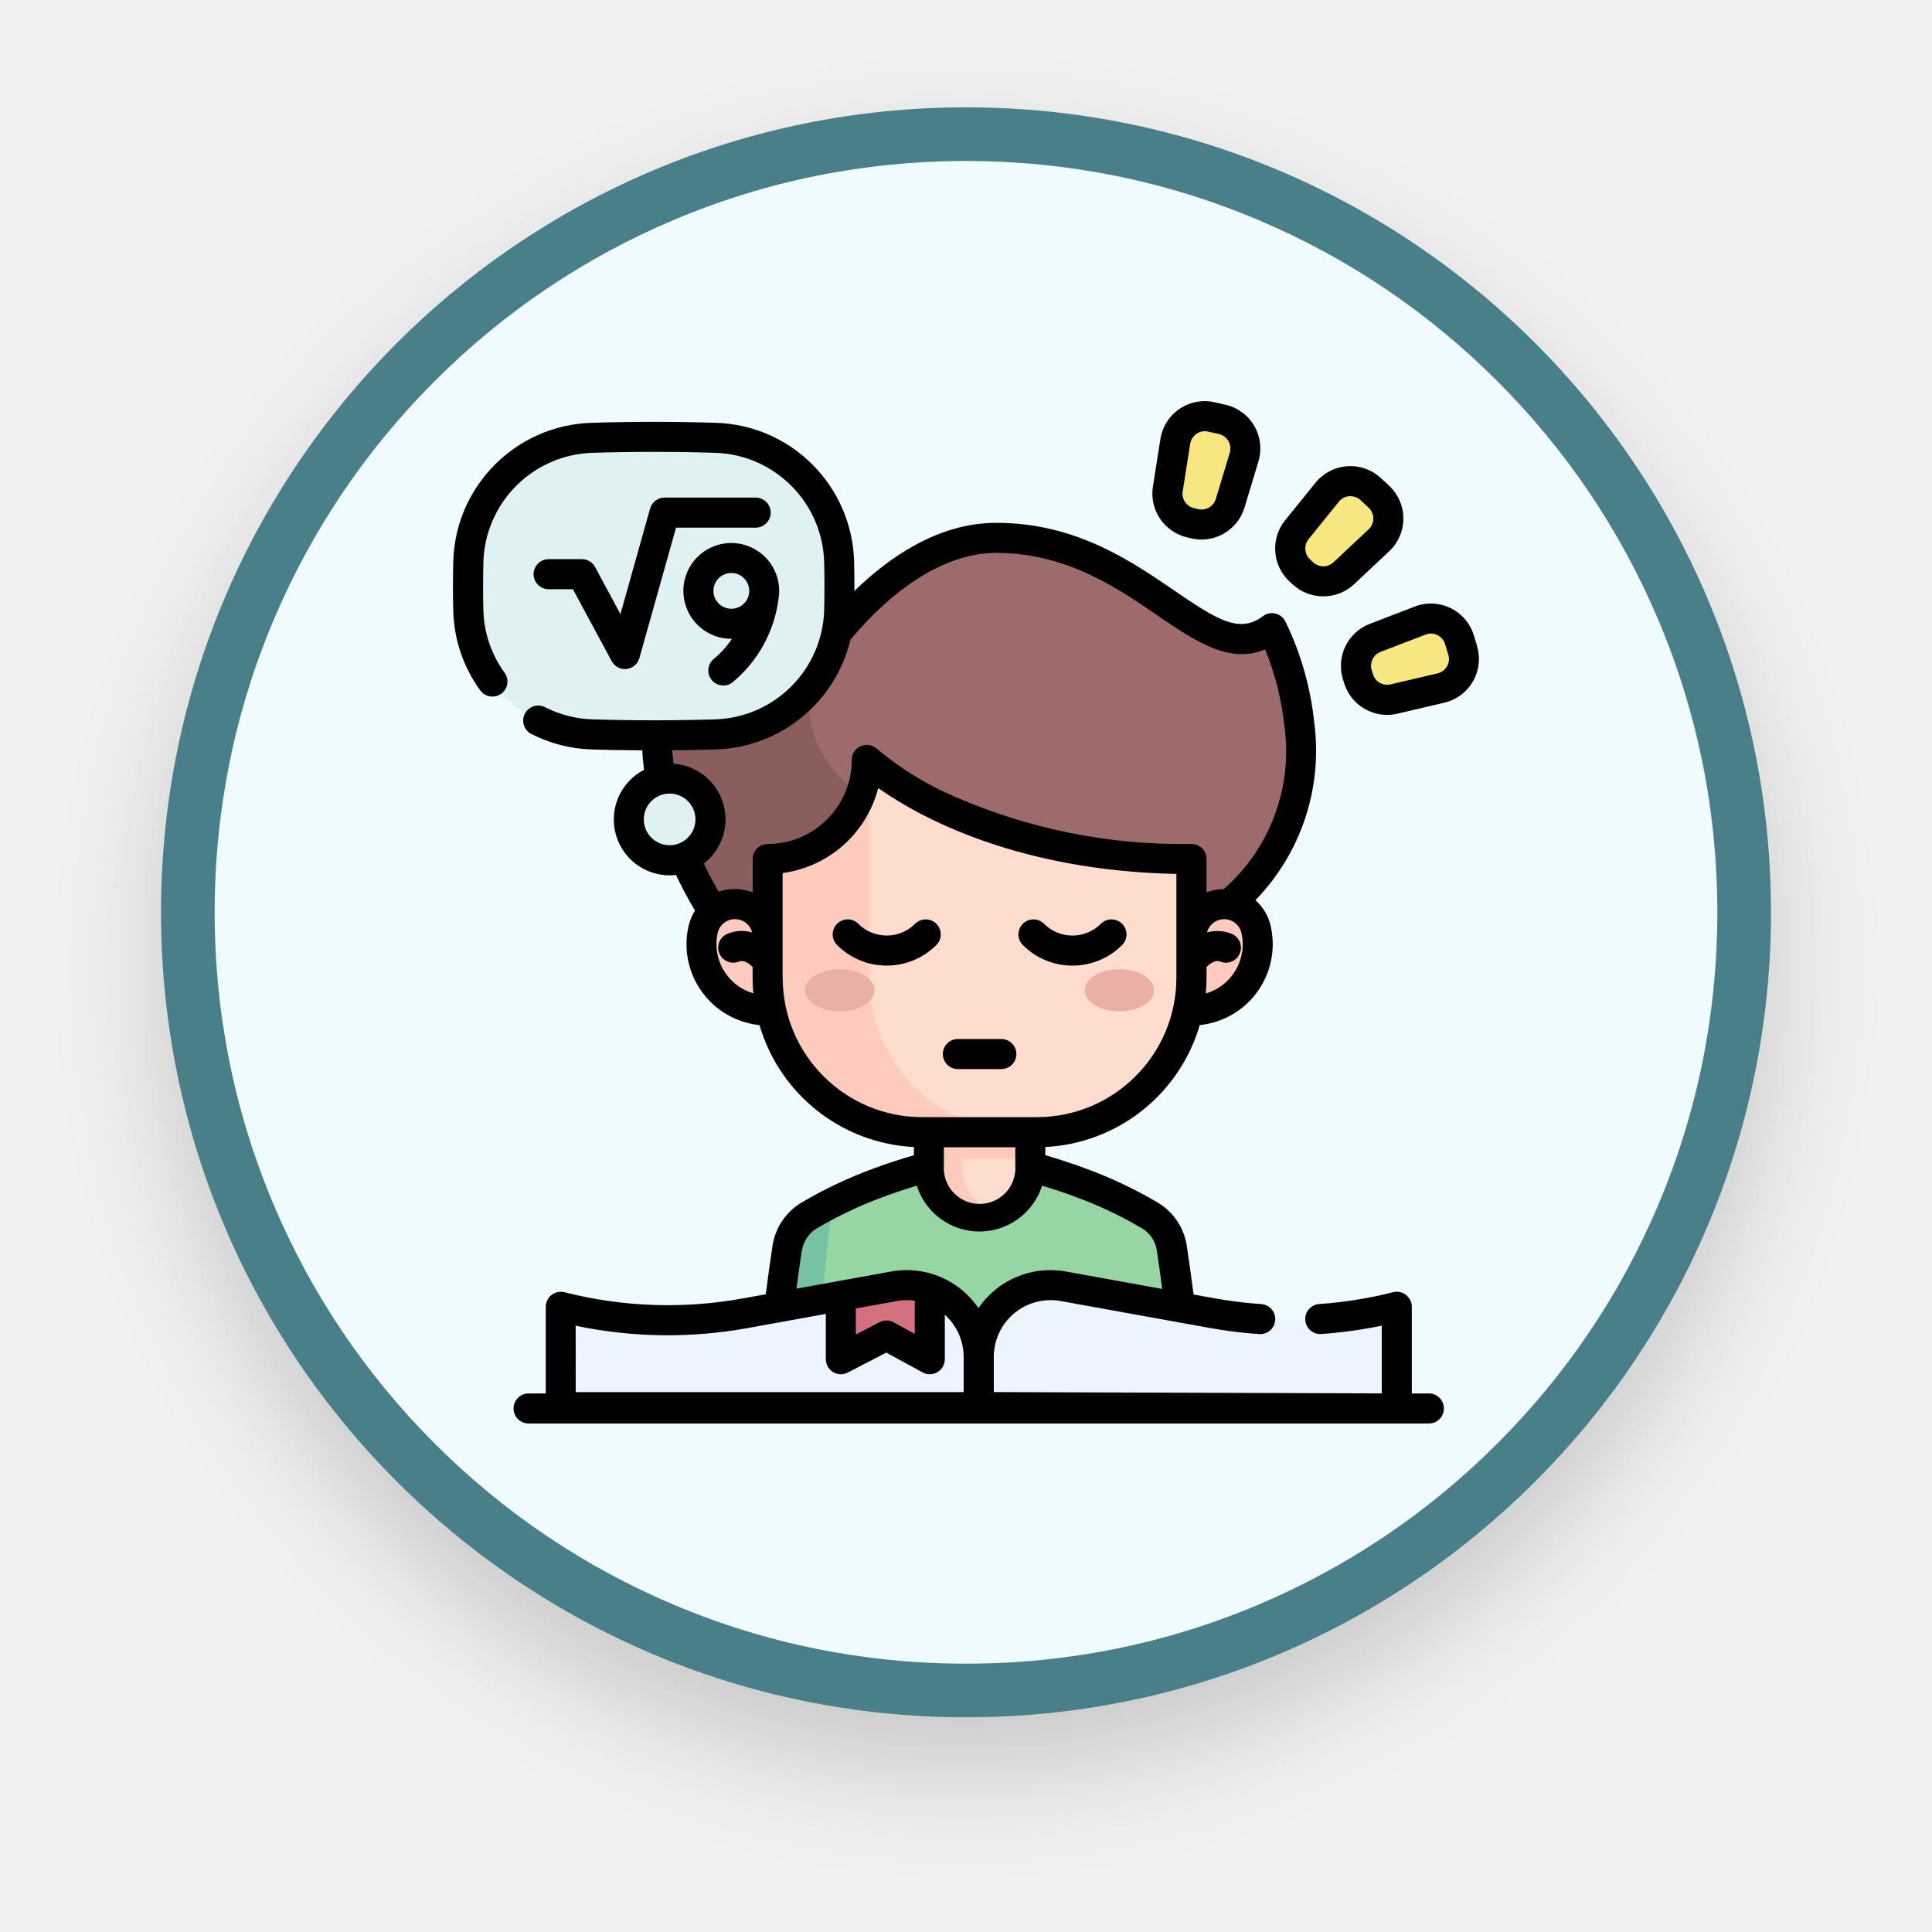
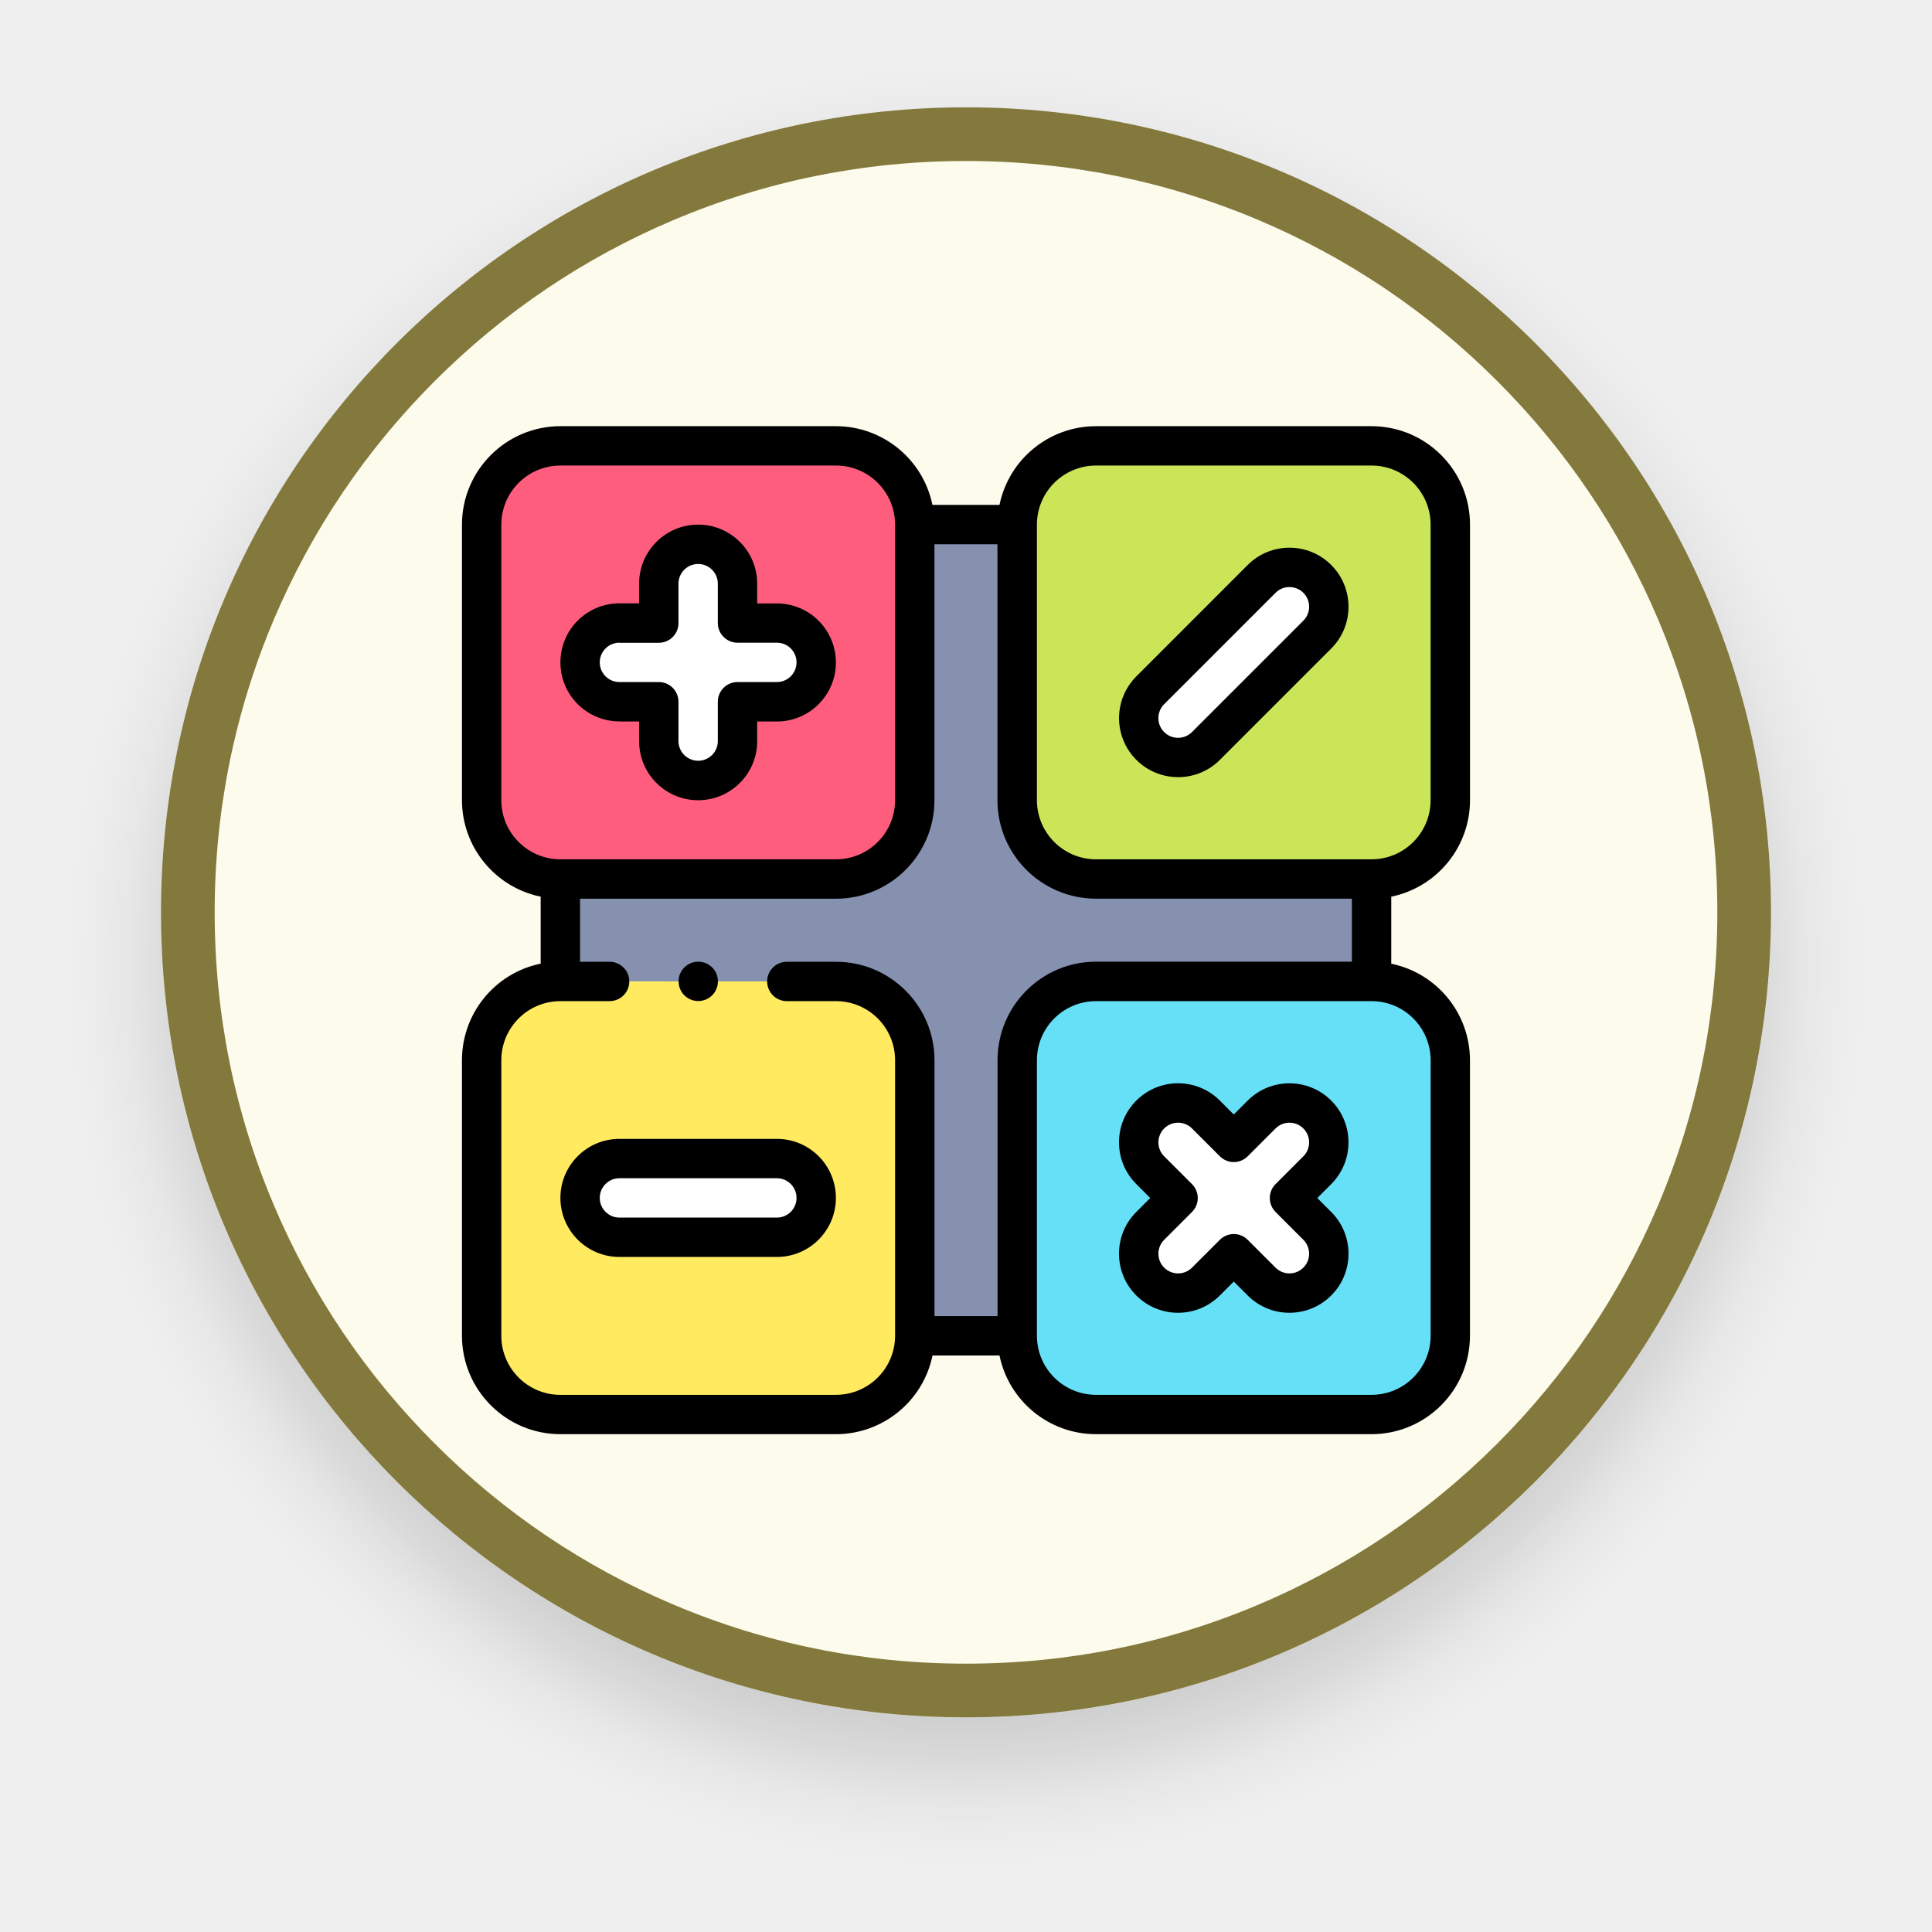
<svg xmlns="http://www.w3.org/2000/svg" width="108" height="108" viewBox="0 0 108 108">
  <defs>
    <filter id="Trazado_904820" x="0" y="0" width="108" height="108" filterUnits="userSpaceOnUse">
      <feOffset dy="3" input="SourceAlpha" />
      <feGaussianBlur stdDeviation="3" result="blur" />
      <feFlood flood-opacity="0.161" />
      <feComposite operator="in" in2="blur" />
      <feComposite in="SourceGraphic" />
    </filter>
  </defs>
-   <g id="Grupo_1203168" data-name="Grupo 1203168" transform="translate(-621.5 -423.187)">
-     <g id="Grupo_1202416" data-name="Grupo 1202416" transform="translate(2.023 10)">
+   <g id="Grupo_1203390" data-name="Grupo 1203390" transform="translate(-621.5 -423)">
+     <g id="Grupo_1202416" data-name="Grupo 1202416" transform="translate(2.023 9.813)">
      <g id="Grupo_1177315" data-name="Grupo 1177315" transform="translate(-0.523 -112.813)">
        <g id="Grupo_1173585" data-name="Grupo 1173585" transform="translate(629 532)">
          <g id="Grupo_1173428" data-name="Grupo 1173428" transform="translate(0 0)">
            <g id="Grupo_1171958" data-name="Grupo 1171958">
              <g id="Grupo_1167341" data-name="Grupo 1167341">
                <g id="Grupo_1166792" data-name="Grupo 1166792">
                  <g transform="matrix(1, 0, 0, 1, -9, -6)" filter="url(#Trazado_904820)">
-                     <g id="Trazado_904820-2" data-name="Trazado 904820" transform="translate(9 6)" fill="#effbfe">
+                     <g id="Trazado_904820-2" data-name="Trazado 904820" transform="translate(9 6)" fill="#fdfbec">
                      <path d="M 45 88.5 C 39.127 88.5 33.43 87.35 28.068 85.082 C 22.889 82.891 18.236 79.755 14.241 75.759 C 10.245 71.764 7.109 67.111 4.918 61.932 C 2.65 56.57 1.5 50.873 1.5 45 C 1.5 39.127 2.65 33.43 4.918 28.068 C 7.109 22.889 10.245 18.236 14.241 14.241 C 18.236 10.245 22.889 7.109 28.068 4.918 C 33.43 2.65 39.127 1.5 45 1.5 C 50.873 1.5 56.57 2.65 61.932 4.918 C 67.111 7.109 71.764 10.245 75.759 14.241 C 79.755 18.236 82.891 22.889 85.082 28.068 C 87.35 33.43 88.5 39.127 88.5 45 C 88.5 50.873 87.35 56.57 85.082 61.932 C 82.891 67.111 79.755 71.764 75.759 75.759 C 71.764 79.755 67.111 82.891 61.932 85.082 C 56.57 87.35 50.873 88.5 45 88.5 Z" stroke="none" />
-                       <path d="M 45 3 C 39.329 3 33.829 4.11 28.653 6.299 C 23.652 8.415 19.16 11.443 15.302 15.302 C 11.443 19.16 8.415 23.652 6.299 28.653 C 4.11 33.829 3 39.329 3 45 C 3 50.671 4.11 56.171 6.299 61.347 C 8.415 66.348 11.443 70.84 15.302 74.698 C 19.16 78.557 23.652 81.585 28.653 83.701 C 33.829 85.89 39.329 87 45 87 C 50.671 87 56.171 85.89 61.347 83.701 C 66.348 81.585 70.84 78.557 74.698 74.698 C 78.557 70.84 81.585 66.348 83.701 61.347 C 85.89 56.171 87 50.671 87 45 C 87 39.329 85.89 33.829 83.701 28.653 C 81.585 23.652 78.557 19.16 74.698 15.302 C 70.84 11.443 66.348 8.415 61.347 6.299 C 56.171 4.11 50.671 3 45 3 M 45 -7.62939453125e-06 C 69.853 -7.62939453125e-06 90 20.147 90 45 C 90 69.853 69.853 90 45 90 C 20.147 90 -7.62939453125e-06 69.853 -7.62939453125e-06 45 C -7.62939453125e-06 20.147 20.147 -7.62939453125e-06 45 -7.62939453125e-06 Z" stroke="none" fill="#497f88" />
+                       <path d="M 45 3 C 39.329 3 33.829 4.11 28.653 6.299 C 23.652 8.415 19.16 11.443 15.302 15.302 C 11.443 19.16 8.415 23.652 6.299 28.653 C 4.11 33.829 3 39.329 3 45 C 3 50.671 4.11 56.171 6.299 61.347 C 8.415 66.348 11.443 70.84 15.302 74.698 C 19.16 78.557 23.652 81.585 28.653 83.701 C 33.829 85.89 39.329 87 45 87 C 50.671 87 56.171 85.89 61.347 83.701 C 66.348 81.585 70.84 78.557 74.698 74.698 C 78.557 70.84 81.585 66.348 83.701 61.347 C 85.89 56.171 87 50.671 87 45 C 87 39.329 85.89 33.829 83.701 28.653 C 81.585 23.652 78.557 19.16 74.698 15.302 C 70.84 11.443 66.348 8.415 61.347 6.299 C 56.171 4.11 50.671 3 45 3 M 45 -7.62939453125e-06 C 69.853 -7.62939453125e-06 90 20.147 90 45 C 90 69.853 69.853 90 45 90 C 20.147 90 -7.62939453125e-06 69.853 -7.62939453125e-06 45 C -7.62939453125e-06 20.147 20.147 -7.62939453125e-06 45 -7.62939453125e-06 Z" stroke="none" fill="#83793c" />
                    </g>
                  </g>
                </g>
              </g>
            </g>
          </g>
        </g>
      </g>
    </g>
-     <g id="estudiar" transform="translate(646.821 444.695)">
-       <g id="Grupo_1203166" data-name="Grupo 1203166" transform="translate(0.84 1.755)">
-         <g id="Grupo_1203162" data-name="Grupo 1203162" transform="translate(10.555 6.802)">
-           <path id="Trazado_1041641" data-name="Trazado 1041641" d="M182.985,389.052h-23.04c.244-2.574.569-4.887.769-6.207a2.583,2.583,0,0,1,1.221-1.824,23.521,23.521,0,0,1,3.828-1.815,31.327,31.327,0,0,1,5.242-1.453,2.555,2.555,0,0,1,.918,0,31.315,31.315,0,0,1,5.242,1.453,23.526,23.526,0,0,1,3.828,1.815,2.583,2.583,0,0,1,1.221,1.824C182.415,384.165,182.74,386.477,182.985,389.052Z" transform="translate(-153.422 -343.141)" fill="#95d6a4" />
-           <path id="Trazado_1041642" data-name="Trazado 1041642" d="M163.992,397.617a2.987,2.987,0,0,0-.945,1.957c-.164,1.5-.439,4.195-.634,7.155h-2.469c.244-2.575.569-4.887.769-6.207a2.583,2.583,0,0,1,1.221-1.824,21.454,21.454,0,0,1,2.058-1.08Z" transform="translate(-153.421 -360.817)" fill="#78c2a4" />
-           <path id="Trazado_1041643" data-name="Trazado 1041643" d="M133.708,89.616l-20.473.291-8.352.119s-4.195-6.133-2.923-12.128,8.991-2.361,8.991-2.361,4.2-6.411,9.738-6.411c8.231,0,11.7,7.864,15.419,5.05C136.107,74.176,140.991,83.407,133.708,89.616Z" transform="translate(-101.719 -69.126)" fill="#9d6b6b" />
-           <path id="Trazado_1041644" data-name="Trazado 1041644" d="M113.235,132.08l-8.352.119s-4.195-6.133-2.923-12.128,8.991-2.361,8.991-2.361-2.647,4.425,2.15,7.957C114.648,126.805,114.35,129.268,113.235,132.08Z" transform="translate(-101.719 -111.299)" fill="#8b5e5e" />
-           <path id="Trazado_1041645" data-name="Trazado 1041645" d="M243.128,340.164V344.9a2.836,2.836,0,0,1-5.672,0v-4.736Z" transform="translate(-222.25 -309.8)" fill="#ffddce" />
-           <g id="Grupo_1203160" data-name="Grupo 1203160" transform="translate(2.494 20.473)">
-             <path id="Trazado_1041646" data-name="Trazado 1041646" d="M241.22,347.58a2.838,2.838,0,0,1-3.762-2.681v-4.736h1.852V344.9A2.836,2.836,0,0,0,241.22,347.58Z" transform="translate(-224.746 -330.273)" fill="#ffcbbe" />
-             <path id="Trazado_1041647" data-name="Trazado 1041647" d="M127.684,257.826a3.705,3.705,0,0,1-3.611-4.521,1.828,1.828,0,0,1,3.611.4h23.693a1.828,1.828,0,0,1,3.611-.4,3.705,3.705,0,0,1-3.611,4.521" transform="translate(-123.982 -251.879)" fill="#ffcbbe" />
-             <path id="Trazado_1041648" data-name="Trazado 1041648" d="M237.457,340.164h5.672v4.363h-5.672Z" transform="translate(-224.745 -330.274)" fill="#ffcbbe" />
-           </g>
-           <path id="Trazado_1041649" data-name="Trazado 1041649" d="M180.716,185.478v6.637a8.634,8.634,0,0,1-8.634,8.634h-6.424a8.634,8.634,0,0,1-8.634-8.634v-6.637a5.54,5.54,0,0,0,5.541-5.539s.044.042.132.117c.928.8,6.776,5.422,18.021,5.422Z" transform="translate(-150.827 -167.525)" fill="#ffddce" />
-           <path id="Trazado_1041650" data-name="Trazado 1041650" d="M171.331,200.75h-5.672a8.634,8.634,0,0,1-8.634-8.634v-6.637a5.54,5.54,0,0,0,5.541-5.539s.044.042.132.117v12.059A8.634,8.634,0,0,0,171.331,200.75Z" transform="translate(-150.828 -167.525)" fill="#ffcbbe" />
-           <g id="Grupo_1203161" data-name="Grupo 1203161" transform="translate(8.288 24.113)">
-             <ellipse id="Elipse_12587" data-name="Elipse 12587" cx="1.939" cy="1.179" rx="1.939" ry="1.179" transform="translate(15.63)" fill="#eaafa5" />
-             <ellipse id="Elipse_12588" data-name="Elipse 12588" cx="1.939" cy="1.179" rx="1.939" ry="1.179" fill="#eaafa5" />
-           </g>
-         </g>
-         <g id="Grupo_1203164" data-name="Grupo 1203164" transform="translate(5.182 48.574)">
-           <g id="Grupo_1203163" data-name="Grupo 1203163">
-             <path id="Trazado_1041651" data-name="Trazado 1041651" d="M53.752,443.213a24.376,24.376,0,0,0,10.329.356l8.307-1.5a4.016,4.016,0,0,1,4.732,3.952v2.8H53.752Z" transform="translate(-53.752 -441.999)" fill="#ecf4ff" />
-             <path id="Trazado_1041652" data-name="Trazado 1041652" d="M285.722,443.213a24.376,24.376,0,0,1-10.329.356l-8.307-1.5a4.016,4.016,0,0,0-4.732,3.952v2.8l23.369.075Z" transform="translate(-238.984 -441.999)" fill="#ecf4ff" />
-           </g>
-           <path id="Trazado_1041653" data-name="Trazado 1041653" d="M198.556,442.214v3.932l-2.422-1.323-2.55,1.323v-3.539l2.972-.538A3.991,3.991,0,0,1,198.556,442.214Z" transform="translate(-177.92 -442.004)" fill="#d57080" />
-         </g>
-         <path id="Trazado_1041654" data-name="Trazado 1041654" d="M21.314,35.361q-3.437.106-6.873,0a7.14,7.14,0,0,1-6.929-6.947q-.031-1.344,0-2.688a7.14,7.14,0,0,1,6.929-6.947q3.437-.106,6.873,0a7.14,7.14,0,0,1,6.929,6.947q.031,1.344,0,2.688A7.139,7.139,0,0,1,21.314,35.361Z" transform="translate(-7.496 -17.571)" fill="#e0f1f4" />
-         <circle id="Elipse_12589" data-name="Elipse 12589" cx="2.284" cy="2.284" r="2.284" transform="translate(8.987 20.259)" fill="#e0f1f4" />
-         <g id="Grupo_1203165" data-name="Grupo 1203165" transform="translate(39.098)">
-           <path id="Trazado_1041655" data-name="Trazado 1041655" d="M450.748,112.762l-.073-.238a1.669,1.669,0,0,1,1-2.048l2.518-.969a1.668,1.668,0,0,1,2.194,1.066l.182.591a1.668,1.668,0,0,1-1.213,2.116l-2.627.616A1.669,1.669,0,0,1,450.748,112.762Z" transform="translate(-440.058 -98.081)" fill="#f6e781" />
-           <path id="Trazado_1041656" data-name="Trazado 1041656" d="M418.507,46l-.182-.169a1.668,1.668,0,0,1-.162-2.271l1.7-2.1a1.668,1.668,0,0,1,2.433-.174l.453.42a1.668,1.668,0,0,1,.007,2.439l-1.967,1.847A1.668,1.668,0,0,1,418.507,46Z" transform="translate(-410.925 -37.205)" fill="#f6e781" />
-           <path id="Trazado_1041657" data-name="Trazado 1041657" d="M358.037,14.424l-.242-.055a1.668,1.668,0,0,1-1.276-1.886l.42-2.665a1.668,1.668,0,0,1,2.02-1.367l.6.138a1.669,1.669,0,0,1,1.226,2.109l-.78,2.583a1.668,1.668,0,0,1-1.969,1.144Z" transform="translate(-356.497 -8.408)" fill="#f6e781" />
-         </g>
+     <g id="calculadora" transform="translate(647.324 446.824)">
+       <g id="Grupo_1203388" data-name="Grupo 1203388" transform="translate(1.101 1.101)">
+         <path id="Trazado_1041193" data-name="Trazado 1041193" d="M73.207,66.6a2.2,2.2,0,0,0-2.2-2.2H68.8V62.2a2.2,2.2,0,0,0-4.4,0v2.2H62.2a2.2,2.2,0,0,0,0,4.4h2.2v2.2a2.2,2.2,0,1,0,4.4,0V68.8h2.2A2.2,2.2,0,0,0,73.207,66.6Z" transform="translate(-54.497 -54.497)" fill="#fff" fill-rule="evenodd" />
+         <path id="Trazado_1041194" data-name="Trazado 1041194" d="M26.509,19.905a2.2,2.2,0,0,1,0,4.4h-2.2v2.2a2.2,2.2,0,0,1-4.4,0v-2.2H17.7a2.2,2.2,0,0,1,0-4.4h2.2V17.7a2.2,2.2,0,0,1,4.4,0v2.2ZM29.811,10H14.4A4.415,4.415,0,0,0,10,14.4V29.811a4.415,4.415,0,0,0,4.4,4.4H29.811a4.415,4.415,0,0,0,4.4-4.4V14.4A4.415,4.415,0,0,0,29.811,10Z" transform="translate(-10 -10)" fill="#ff5d7d" fill-rule="evenodd" />
+         <path id="Trazado_1041195" data-name="Trazado 1041195" d="M29.811,282H14.4a4.415,4.415,0,0,0-4.4,4.4v15.409a4.415,4.415,0,0,0,4.4,4.4H29.811a4.415,4.415,0,0,0,4.4-4.4V286.4A4.415,4.415,0,0,0,29.811,282ZM17.7,291.908h8.8a2.2,2.2,0,0,1,0,4.4H17.7a2.2,2.2,0,0,1,0-4.4Z" transform="translate(-10 -252.065)" fill="#ffea60" fill-rule="evenodd" />
+         <path id="Trazado_1041196" data-name="Trazado 1041196" d="M71.006,372H62.2a2.2,2.2,0,0,0,0,4.4h8.8a2.2,2.2,0,1,0,0-4.4Z" transform="translate(-54.497 -332.16)" fill="#fff" fill-rule="evenodd" />
+         <path id="Trazado_1041197" data-name="Trazado 1041197" d="M65.409,75.534a4.415,4.415,0,0,1,4.4,4.4V95.345h5.723V79.937a4.415,4.415,0,0,1,4.4-4.4H95.345V69.811H79.937a4.415,4.415,0,0,1-4.4-4.4V50H69.811V65.409a4.415,4.415,0,0,1-4.4,4.4H50v5.723Z" transform="translate(-45.598 -45.598)" fill="#8690af" fill-rule="evenodd" />
+         <path id="Trazado_1041198" data-name="Trazado 1041198" d="M282,29.811a4.415,4.415,0,0,0,4.4,4.4h15.409a4.415,4.415,0,0,0,4.4-4.4V14.4a4.415,4.415,0,0,0-4.4-4.4H286.4a4.415,4.415,0,0,0-4.4,4.4Zm10.55-3.035a2.2,2.2,0,0,1-3.113-3.113l6.226-6.226a2.2,2.2,0,1,1,3.113,3.113Z" transform="translate(-252.065 -10)" fill="#cbe558" fill-rule="evenodd" />
+         <path id="Trazado_1041199" data-name="Trazado 1041199" d="M344.363,81.7a2.2,2.2,0,0,0,3.113,0l6.226-6.226a2.2,2.2,0,0,0-3.113-3.113l-6.226,6.226A2.2,2.2,0,0,0,344.363,81.7Z" transform="translate(-306.989 -64.923)" fill="#fff" fill-rule="evenodd" />
+         <path id="Trazado_1041200" data-name="Trazado 1041200" d="M301.813,282H286.4a4.415,4.415,0,0,0-4.4,4.4v15.409a4.415,4.415,0,0,0,4.4,4.4h15.409a4.415,4.415,0,0,0,4.4-4.4V286.4A4.415,4.415,0,0,0,301.813,282Zm-12.374,7.437a2.2,2.2,0,0,1,3.113,0L294.109,291l1.556-1.556a2.2,2.2,0,1,1,3.113,3.113l-1.556,1.556,1.556,1.556a2.2,2.2,0,1,1-3.113,3.113l-1.556-1.556-1.556,1.556a2.2,2.2,0,0,1-3.113-3.113L291,294.109l-1.556-1.556A2.2,2.2,0,0,1,289.439,289.439Z" transform="translate(-252.065 -252.065)" fill="#66e0f7" fill-rule="evenodd" />
+         <path id="Trazado_1041201" data-name="Trazado 1041201" d="M353.7,344.362a2.2,2.2,0,0,0-3.113,0l-1.556,1.557-1.556-1.557a2.2,2.2,0,1,0-3.113,3.113l1.556,1.556-1.556,1.556a2.2,2.2,0,0,0,3.113,3.113l1.556-1.556,1.556,1.556a2.2,2.2,0,0,0,3.113-3.113l-1.557-1.556,1.557-1.556A2.2,2.2,0,0,0,353.7,344.362Z" transform="translate(-306.989 -306.988)" fill="#fff" fill-rule="evenodd" />
      </g>
-       <g id="Grupo_1203167" data-name="Grupo 1203167" transform="translate(0 0.916)">
-         <path id="Trazado_1041658" data-name="Trazado 1041658" d="M285.178,262.1a3.9,3.9,0,0,0,2.775-1.149.84.84,0,0,0-1.188-1.188,2.243,2.243,0,0,1-3.173,0,.84.84,0,0,0-1.188,1.188A3.9,3.9,0,0,0,285.178,262.1Z" transform="translate(-250.548 -230.546)" />
-         <path id="Trazado_1041659" data-name="Trazado 1041659" d="M195.262,259.763a.84.84,0,0,0-1.188,0,2.243,2.243,0,0,1-3.173,0,.84.84,0,1,0-1.188,1.188,3.924,3.924,0,0,0,5.549,0A.84.84,0,0,0,195.262,259.763Z" transform="translate(-168.241 -230.547)" />
-         <path id="Trazado_1041660" data-name="Trazado 1041660" d="M245.267,320.9H247.7a.84.84,0,1,0,0-1.68h-2.431a.84.84,0,1,0,0,1.68Z" transform="translate(-217.045 -283.562)" />
-         <path id="Trazado_1041661" data-name="Trazado 1041661" d="M52.645,49.047H47.557a.84.84,0,0,0-.809.613l-1.658,5.9-1.415-2.629a.84.84,0,0,0-.74-.442h-1.86a.84.84,0,1,0,0,1.68h1.358L44.6,58.189a.84.84,0,0,0,.74.442.856.856,0,0,0,.092-.005.84.84,0,0,0,.717-.608l2.049-7.291h4.451a.84.84,0,0,0,0-1.681Z" transform="translate(-35.728 -43.655)" />
-         <path id="Trazado_1041662" data-name="Trazado 1041662" d="M116.712,78.139a.84.84,0,0,0,1.006,1.346,7.264,7.264,0,0,0,2.586-4.7,2.678,2.678,0,1,0-2.645,2.257h.038A5.184,5.184,0,0,1,116.712,78.139Zm-.05-3.777a1,1,0,1,1,1,1A1,1,0,0,1,116.662,74.362Z" transform="translate(-102.101 -63.756)" />
-         <path id="Trazado_1041663" data-name="Trazado 1041663" d="M450.719,104.266l-.182-.59a2.509,2.509,0,0,0-3.3-1.6l-2.518.969a2.516,2.516,0,0,0-1.5,3.08l.073.238a2.518,2.518,0,0,0,2.4,1.769,2.489,2.489,0,0,0,.57-.066l2.627-.616a2.508,2.508,0,0,0,1.824-3.181Zm-1.679,1.151a.82.82,0,0,1-.529.394l-2.627.616a.83.83,0,0,1-.981-.562h0l-.073-.237a.831.831,0,0,1,.494-1.017l2.518-.969a.82.82,0,0,1,.659.028.82.82,0,0,1,.43.5l.182.59A.819.819,0,0,1,449.041,105.417Z" transform="translate(-393.473 -90.593)" />
-         <path id="Trazado_1041664" data-name="Trazado 1041664" d="M411.3,39.955a2.516,2.516,0,0,0,3.424-.01l1.967-1.847a2.509,2.509,0,0,0-.011-3.667l-.453-.421a2.509,2.509,0,0,0-3.658.262l-1.7,2.1a2.516,2.516,0,0,0,.244,3.415Zm.88-2.528,1.7-2.1a.82.82,0,0,1,.585-.305l.061,0a.819.819,0,0,1,.561.221l.453.42a.828.828,0,0,1,0,1.211l-1.967,1.847a.831.831,0,0,1-1.13,0l-.182-.169A.831.831,0,0,1,412.183,37.427Z" transform="translate(-364.354 -29.708)" />
-         <path id="Trazado_1041665" data-name="Trazado 1041665" d="M350.955,8.535l.242.055h0a2.491,2.491,0,0,0,.556.063,2.518,2.518,0,0,0,2.4-1.783l.78-2.583a2.509,2.509,0,0,0-1.843-3.17l-.6-.138a2.509,2.509,0,0,0-3.037,2.055l-.42,2.665A2.516,2.516,0,0,0,350.955,8.535ZM350.7,5.961l.42-2.665a.829.829,0,0,1,.815-.7.841.841,0,0,1,.187.021l.6.138a.828.828,0,0,1,.609,1.047l-.78,2.583a.831.831,0,0,1-.977.568h0l-.242-.055a.831.831,0,0,1-.633-.936Z" transform="translate(-309.907 -0.916)" />
-         <path id="Trazado_1041666" data-name="Trazado 1041666" d="M54.554,65.546H53.6V60.7a.84.84,0,0,0-1.046-.814,23.6,23.6,0,0,1-4.13.662.84.84,0,1,0,.118,1.676,25.293,25.293,0,0,0,3.378-.468v3.788l-21.688-.076V63.506a3.176,3.176,0,0,1,3.742-3.126l8.306,1.5a25.035,25.035,0,0,0,2.79.347.84.84,0,0,0,.112-1.677,23.374,23.374,0,0,1-2.6-.323L41.4,60.017c-.113-.889-.24-1.8-.379-2.724A3.409,3.409,0,0,0,39.4,54.877a24.326,24.326,0,0,0-3.966-1.882c-.756-.283-1.534-.539-2.32-.766V51.77a9.493,9.493,0,0,0,8.631-6.816,4.546,4.546,0,0,0,3.969-5.523,2.688,2.688,0,0,0-.855-1.458,12,12,0,0,0,3.291-9.9,16.941,16.941,0,0,0-1.626-5.7.84.84,0,0,0-1.249-.277c-1.3.982-2.524.228-4.951-1.432-2.466-1.686-5.534-3.786-9.96-3.786-3.248,0-6.017,1.948-7.924,3.812,0-.547,0-1.095-.015-1.637a7.973,7.973,0,0,0-7.743-7.767c-2.3-.071-4.627-.071-6.925,0A7.975,7.975,0,0,0,.016,19.051c-.022.9-.022,1.823,0,2.728a7.888,7.888,0,0,0,1.51,4.466.84.84,0,0,0,1.359-.988A6.214,6.214,0,0,1,1.7,21.738c-.021-.878-.021-1.769,0-2.648a6.294,6.294,0,0,1,6.115-6.127c2.263-.07,4.558-.07,6.821,0a6.293,6.293,0,0,1,6.115,6.127c.021.878.021,1.769,0,2.648a6.293,6.293,0,0,1-6.115,6.126c-2.263.07-4.558.07-6.821,0a6.269,6.269,0,0,1-2.668-.681.84.84,0,0,0-.762,1.5,7.935,7.935,0,0,0,3.378.863q1.4.043,2.818.051.029.538.1,1.088a3.123,3.123,0,0,0,1.788,5.878,22.338,22.338,0,0,0,1.06,1.988,2.8,2.8,0,0,0-.362.881,4.546,4.546,0,0,0,3.969,5.523,9.492,9.492,0,0,0,8.632,6.816v.458c-.784.226-1.562.482-2.321.766a24.335,24.335,0,0,0-3.965,1.882,3.41,3.41,0,0,0-1.62,2.419c-.134.891-.26,1.8-.376,2.705l-1.278.231a23.4,23.4,0,0,1-9.974-.344.84.84,0,0,0-1.046.815v4.842H4.227a.84.84,0,0,0,0,1.68H54.555a.84.84,0,0,0,0-1.68ZM31.434,51.782v1.034a2,2,0,1,1-3.991,0V51.782Zm10.649-8.6c.027-.289.042-.58.042-.876v-.6c.178-.18.483-.417.769-.3a.84.84,0,0,0,.629-1.558,2.1,2.1,0,0,0-1.372-.074.992.992,0,0,1,1.926.031,2.865,2.865,0,0,1-1.993,3.381ZM10.667,33.458A1.444,1.444,0,1,1,12.111,34.9,1.446,1.446,0,0,1,10.667,33.458Zm1.661-3.116q-.045-.378-.068-.749,1.215-.011,2.424-.048a7.985,7.985,0,0,0,7.532-6.128c1.3-1.576,4.459-4.859,8.149-4.859,3.906,0,6.737,1.936,9.011,3.492,2.059,1.408,4.018,2.748,6.024,1.906a15.8,15.8,0,0,1,1.079,4.286,10.241,10.241,0,0,1-3.391,9.108c-.09,0-.18.007-.271.017a2.856,2.856,0,0,0-.692.166V35.67a.84.84,0,0,0-.84-.84,31.817,31.817,0,0,1-13.259-2.655,17.441,17.441,0,0,1-4.315-2.654.84.84,0,0,0-1.418.61,4.705,4.705,0,0,1-4.7,4.7.84.84,0,0,0-.84.84v1.863a2.857,2.857,0,0,0-.692-.166,2.76,2.76,0,0,0-1.208.127c-.223-.381-.518-.917-.829-1.568a3.122,3.122,0,0,0-1.7-5.585Zm2.4,10.094a2.883,2.883,0,0,1,.07-.634.992.992,0,0,1,1.926-.03,2.1,2.1,0,0,0-1.372.074.84.84,0,1,0,.629,1.558c.285-.115.59.122.768.3v.6c0,.3.015.587.042.875A2.866,2.866,0,0,1,14.73,40.435Zm3.7,1.872V36.455a6.4,6.4,0,0,0,5.344-4.75c2.271,1.6,7.723,4.617,16.668,4.8v5.805A7.8,7.8,0,0,1,32.65,50.1H26.226A7.8,7.8,0,0,1,18.432,42.307Zm1.086,15.241a1.734,1.734,0,0,1,.823-1.231,22.664,22.664,0,0,1,3.69-1.749c.623-.233,1.261-.446,1.9-.638a3.676,3.676,0,0,0,7.006,0c.645.193,1.282.406,1.9.638a22.661,22.661,0,0,1,3.691,1.75,1.732,1.732,0,0,1,.822,1.228c.109.728.211,1.448.3,2.157l-5.389-.976a4.86,4.86,0,0,0-4.882,2.049,4.849,4.849,0,0,0-4.881-2.048l-5.294.959c.095-.718.2-1.434.3-2.138Zm3.01,3.246,2.281-.413a3.175,3.175,0,0,1,1.009-.022v1.855l-1.178-.644a.84.84,0,0,0-.79-.008l-1.322.686V60.795Zm-15.665.965a25.056,25.056,0,0,0,9.64.127l4.345-.787v2.532a.84.84,0,0,0,1.227.746l2.152-1.116,2.029,1.108a.84.84,0,0,0,1.243-.737V61.146a3.174,3.174,0,0,1,1.053,2.361v1.965H6.862Z" transform="translate(0 -10.075)" />
+       <g id="Grupo_1203389" data-name="Grupo 1203389">
+         <path id="Trazado_1041202" data-name="Trazado 1041202" d="M56.351,20.912V5.5a5.509,5.509,0,0,0-5.5-5.5H35.44a5.512,5.512,0,0,0-5.392,4.4H26.3A5.512,5.512,0,0,0,20.912,0H5.5A5.509,5.509,0,0,0,0,5.5V20.912A5.512,5.512,0,0,0,4.4,26.3v3.744A5.512,5.512,0,0,0,0,35.44V50.848a5.509,5.509,0,0,0,5.5,5.5H20.912a5.512,5.512,0,0,0,5.392-4.4h3.744a5.512,5.512,0,0,0,5.392,4.4H50.848a5.509,5.509,0,0,0,5.5-5.5V35.44a5.512,5.512,0,0,0-4.4-5.392V26.3A5.512,5.512,0,0,0,56.351,20.912ZM35.44,2.2H50.848a3.306,3.306,0,0,1,3.3,3.3V20.912a3.306,3.306,0,0,1-3.3,3.3H35.44a3.306,3.306,0,0,1-3.3-3.3V5.5A3.306,3.306,0,0,1,35.44,2.2ZM2.2,20.912V5.5A3.306,3.306,0,0,1,5.5,2.2H20.912a3.306,3.306,0,0,1,3.3,3.3V20.912a3.306,3.306,0,0,1-3.3,3.3H5.5A3.306,3.306,0,0,1,2.2,20.912ZM20.912,54.15H5.5a3.306,3.306,0,0,1-3.3-3.3V35.44a3.306,3.306,0,0,1,3.3-3.3H8.254a1.1,1.1,0,1,0,0-2.2H6.6V26.415H20.912a5.509,5.509,0,0,0,5.5-5.5V6.6h3.522V20.912a5.509,5.509,0,0,0,5.5,5.5H49.748v3.522H35.44a5.509,5.509,0,0,0-5.5,5.5V49.748H26.415V35.44a5.509,5.509,0,0,0-5.5-5.5H18.16a1.1,1.1,0,1,0,0,2.2h2.752a3.306,3.306,0,0,1,3.3,3.3V50.848a3.306,3.306,0,0,1-3.3,3.3ZM54.15,35.44V50.848a3.306,3.306,0,0,1-3.3,3.3H35.44a3.306,3.306,0,0,1-3.3-3.3V35.44a3.306,3.306,0,0,1,3.3-3.3H50.848A3.306,3.306,0,0,1,54.15,35.44Z" />
+         <path id="Trazado_1041203" data-name="Trazado 1041203" d="M53.3,61.006h1.1v1.1a3.3,3.3,0,1,0,6.6,0v-1.1h1.1a3.3,3.3,0,1,0,0-6.6h-1.1V53.3a3.3,3.3,0,1,0-6.6,0v1.1H53.3a3.3,3.3,0,1,0,0,6.6Zm0-4.4h2.2a1.1,1.1,0,0,0,1.1-1.1V53.3a1.1,1.1,0,0,1,2.2,0v2.2a1.1,1.1,0,0,0,1.1,1.1h2.2a1.1,1.1,0,0,1,0,2.2h-2.2a1.1,1.1,0,0,0-1.1,1.1v2.2a1.1,1.1,0,0,1-2.2,0v-2.2a1.1,1.1,0,0,0-1.1-1.1H53.3a1.1,1.1,0,0,1,0-2.2Z" transform="translate(-44.497 -44.497)" />
+         <path id="Trazado_1041204" data-name="Trazado 1041204" d="M62.107,362H53.3a3.3,3.3,0,0,0,0,6.6h8.8a3.3,3.3,0,0,0,0-6.6Zm0,4.4H53.3a1.1,1.1,0,1,1,0-2.2h8.8a1.1,1.1,0,1,1,0,2.2Z" transform="translate(-44.497 -322.16)" />
+         <path id="Trazado_1041205" data-name="Trazado 1041205" d="M345.593,334.7a3.306,3.306,0,0,0-4.67,0l-.778.778-.778-.778a3.3,3.3,0,0,0-4.67,4.669l.778.778-.778.778a3.3,3.3,0,0,0,4.67,4.67l.778-.778.778.778a3.3,3.3,0,1,0,4.67-4.669l-.778-.778.778-.778A3.306,3.306,0,0,0,345.593,334.7Zm-3.113,6.226,1.556,1.557a1.1,1.1,0,1,1-1.556,1.556l-1.556-1.556a1.1,1.1,0,0,0-1.556,0l-1.557,1.556a1.1,1.1,0,1,1-1.556-1.556l1.556-1.556a1.1,1.1,0,0,0,0-1.556l-1.556-1.556a1.1,1.1,0,0,1,1.556-1.556l1.557,1.556a1.1,1.1,0,0,0,1.556,0l1.556-1.556a1.1,1.1,0,1,1,1.556,1.556l-1.556,1.556A1.1,1.1,0,0,0,342.48,340.923Z" transform="translate(-297.001 -297.001)" />
+         <path id="Trazado_1041206" data-name="Trazado 1041206" d="M337.032,74.557a3.292,3.292,0,0,0,2.335-.965l6.226-6.226a3.3,3.3,0,0,0-4.67-4.67L334.7,68.922a3.3,3.3,0,0,0,2.335,5.635Zm-.778-4.079,6.226-6.226a1.1,1.1,0,0,1,1.556,1.557l-6.226,6.226a1.1,1.1,0,0,1-1.556-1.557Z" transform="translate(-297.001 -54.937)" />
+         <path id="Trazado_1041207" data-name="Trazado 1041207" d="M111.1,274.2a1.1,1.1,0,0,0,0-2.2h0a1.1,1.1,0,0,0,0,2.2Z" transform="translate(-97.891 -242.065)" />
      </g>
    </g>
  </g>
</svg>
